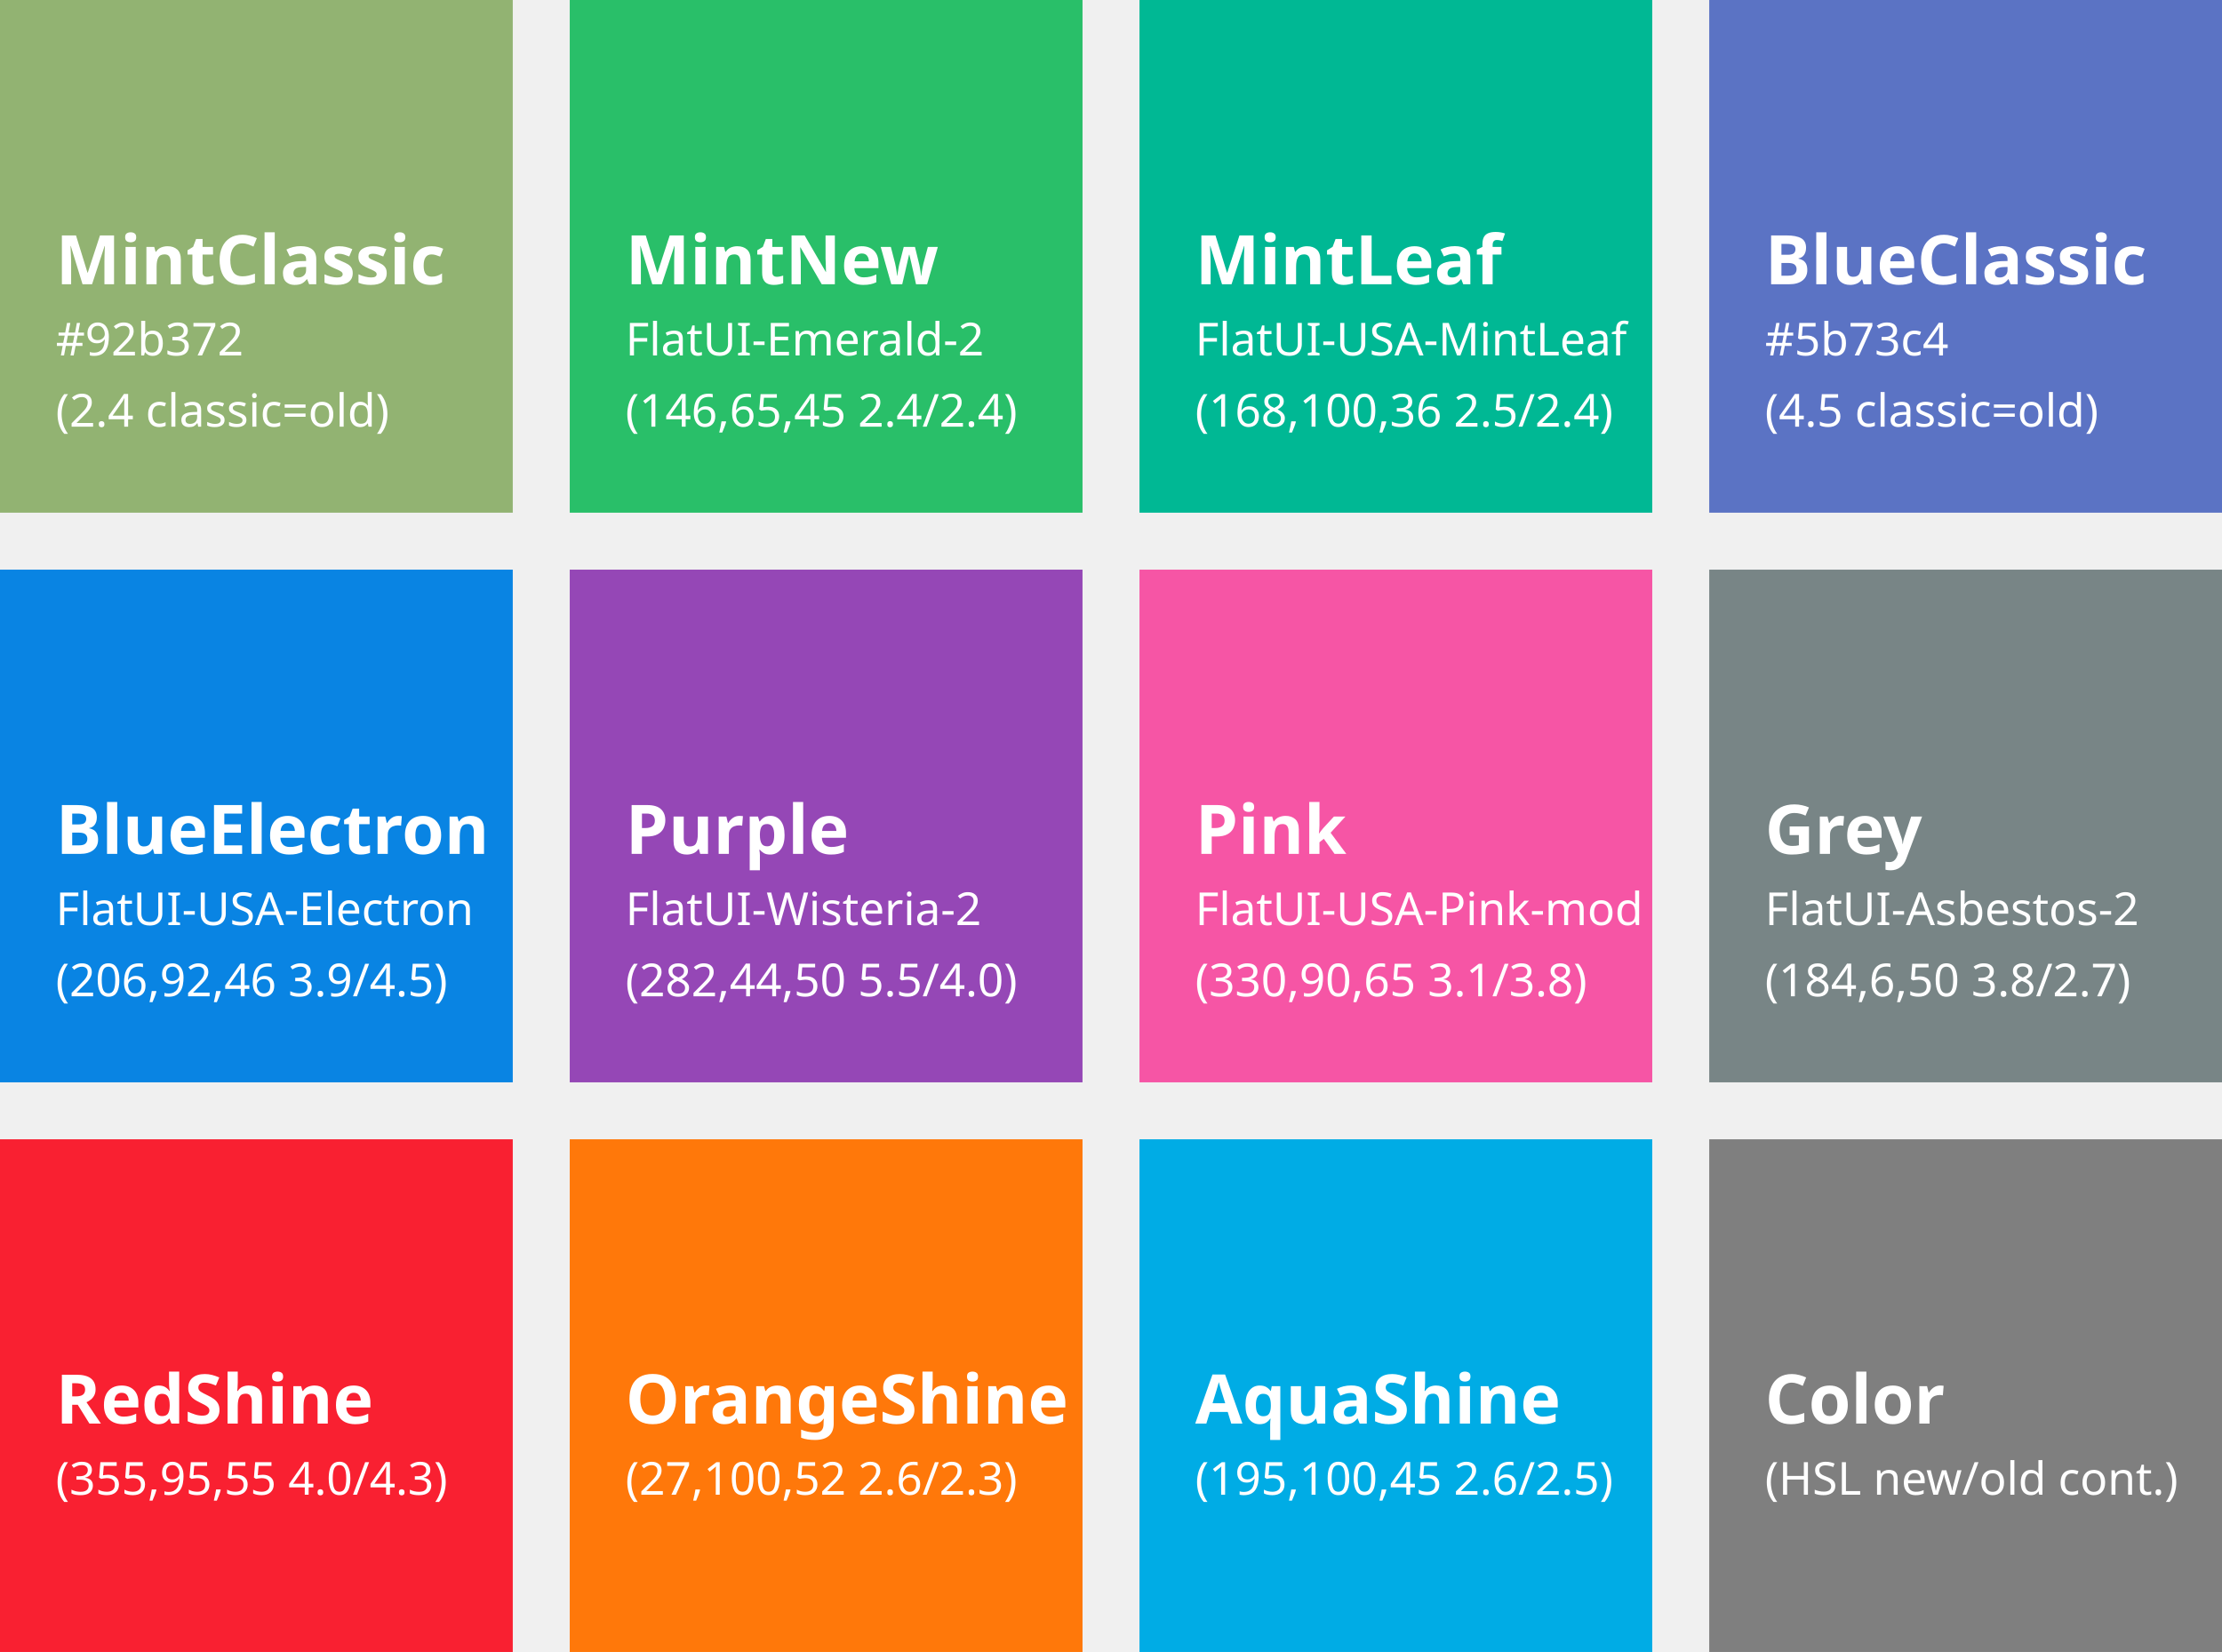
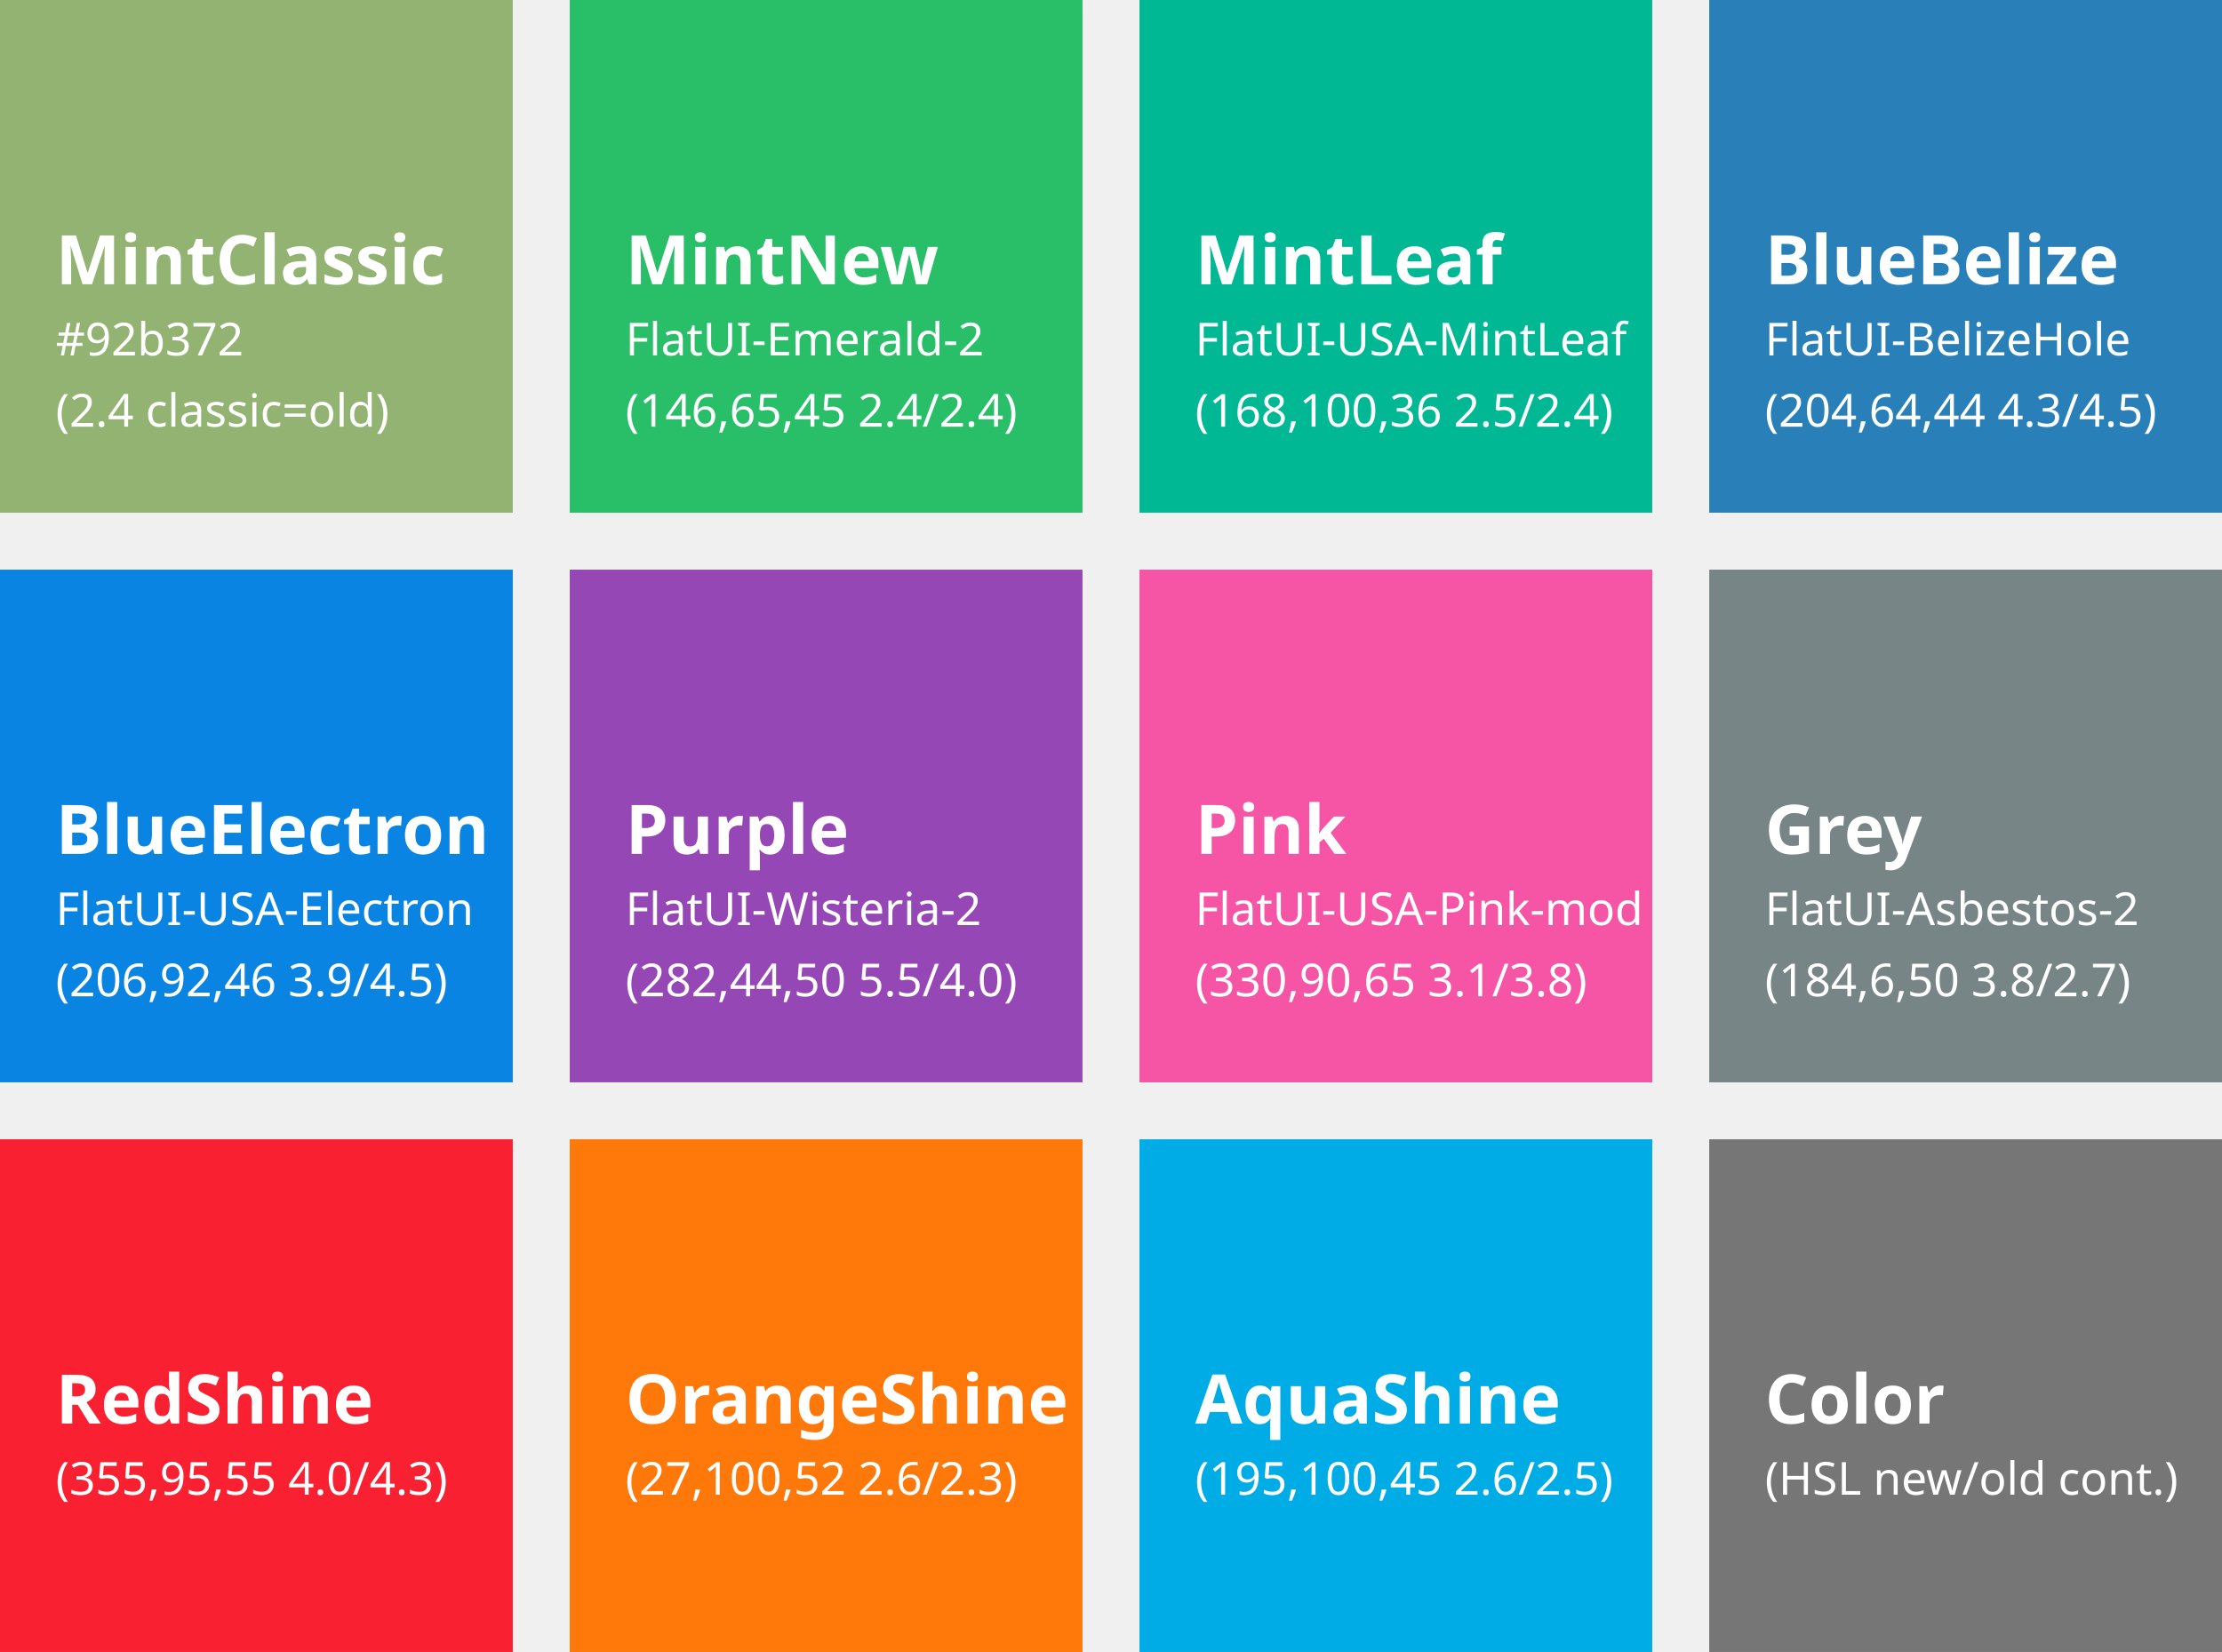
<svg xmlns="http://www.w3.org/2000/svg" id="svg8" version="1.1" viewBox="0 0 206.375 153.458" height="580" width="780">
  <defs id="defs2" />
  <g id="layer1" transform="translate(-39.6875,-66.14583)">
    <g id="g1840" transform="matrix(0.2645833,0,0,0.2645833,68.79167,41.85708)" style="display:inline;stroke-width:1">
      <rect y="491.8" x="90" height="180" width="180" id="rect1832" style="vector-effect:none;fill:#ff780a;fill-opacity:1;stroke:none;stroke-width:0;stroke-linecap:butt;stroke-linejoin:miter;stroke-miterlimit:4;stroke-dasharray:none;stroke-dashoffset:0;stroke-opacity:1" />
      <text id="text1838" y="591.592" x="109.568" style="font-style:normal;font-variant:normal;font-weight:bold;font-stretch:normal;font-size:16px;line-height:25px;font-family:'Ubuntu Mono';-inkscape-font-specification:'Ubuntu Mono Bold';text-align:start;letter-spacing:0px;word-spacing:0px;text-anchor:start;fill:#000000;fill-opacity:1;stroke:none;stroke-width:1" xml:space="preserve">
        <tspan id="tspan1834" style="font-size:24px;line-height:18px;fill:#ffffff;fill-opacity:1;stroke-width:1" y="591.592" x="109.568">OrangeShine</tspan>
        <tspan style="font-style:normal;font-variant:normal;font-weight:normal;font-stretch:normal;line-height:18px;font-family:'Ubuntu Mono';-inkscape-font-specification:'Ubuntu Mono';fill:#ffffff;fill-opacity:1;stroke-width:1" y="616.592" x="109.568" id="tspan73853">(27,100,52 2.6/2.3)</tspan>
      </text>
    </g>
    <g id="g1080" transform="matrix(0.2645833,0,0,0.2645833,15.875,94.77375)" style="display:inline;stroke-width:1">
      <rect y="291.8" x="90" height="180" width="180" id="rect1072" style="vector-effect:none;fill:#f92031;fill-opacity:1;stroke:none;stroke-width:0;stroke-linecap:butt;stroke-linejoin:miter;stroke-miterlimit:4;stroke-dasharray:none;stroke-dashoffset:0;stroke-opacity:1" />
      <text id="text1078" y="391.592" x="109.568" style="font-style:normal;font-variant:normal;font-weight:bold;font-stretch:normal;font-size:16px;line-height:25px;font-family:'Ubuntu Mono';-inkscape-font-specification:'Ubuntu Mono Bold';text-align:start;letter-spacing:0px;word-spacing:0px;text-anchor:start;fill:#000000;fill-opacity:1;stroke:none;stroke-width:1" xml:space="preserve">
        <tspan id="tspan1074" style="font-size:24px;line-height:18px;fill:#ffffff;fill-opacity:1;stroke-width:1" y="391.592" x="109.568">RedShine</tspan>
        <tspan style="font-style:normal;font-variant:normal;font-weight:normal;font-stretch:normal;line-height:18px;font-family:'Ubuntu Mono';-inkscape-font-specification:'Ubuntu Mono';fill:#ffffff;fill-opacity:1;stroke-width:1" y="416.592" x="109.568" id="tspan68313">(355,95,55 4.0/4.3)</tspan>
      </text>
    </g>
    <g id="g1205" transform="matrix(0.2645833,0,0,0.2645833,121.7083,94.77375)" style="display:inline;stroke-width:1">
      <rect y="291.8" x="90" height="180" width="180" id="rect1197" style="vector-effect:none;fill:#00ace5;fill-opacity:1;stroke:none;stroke-width:0;stroke-linecap:butt;stroke-linejoin:miter;stroke-miterlimit:4;stroke-dasharray:none;stroke-dashoffset:0;stroke-opacity:1" />
      <text xml:space="preserve" style="font-style:normal;font-variant:normal;font-weight:bold;font-stretch:normal;font-size:16px;line-height:25px;font-family:'Ubuntu Mono';-inkscape-font-specification:'Ubuntu Mono Bold';text-align:start;letter-spacing:0px;word-spacing:0px;text-anchor:start;fill:#000000;fill-opacity:1;stroke:none;stroke-width:1" x="109.568" y="391.592" id="text1203">
        <tspan x="109.568" y="391.592" style="font-size:24px;line-height:18px;fill:#ffffff;fill-opacity:1;stroke-width:1" id="tspan1199">AquaShine</tspan>
        <tspan x="109.568" y="416.592" style="font-style:normal;font-variant:normal;font-weight:normal;font-stretch:normal;line-height:18px;font-family:'Ubuntu Mono';-inkscape-font-specification:'Ubuntu Mono';fill:#ffffff;fill-opacity:1;stroke-width:1" id="tspan114319">(195,100,45 2.6/2.5)</tspan>
      </text>
    </g>
    <g id="g17358" style="display:inline;stroke-width:1" transform="matrix(0.2645833,0,0,0.2645833,15.875,-11.05958)">
      <rect y="291.8" x="90" height="180" width="180" id="rect17350" style="vector-effect:none;fill:#92b372;fill-opacity:1;stroke:none;stroke-width:0;stroke-linecap:butt;stroke-linejoin:miter;stroke-miterlimit:4;stroke-dasharray:none;stroke-dashoffset:0;stroke-opacity:1" />
      <text id="text17356" y="391.592" x="109.568" style="font-style:normal;font-variant:normal;font-weight:bold;font-stretch:normal;font-size:16px;line-height:25px;font-family:'Ubuntu Mono';-inkscape-font-specification:'Ubuntu Mono Bold';text-align:start;letter-spacing:0px;word-spacing:0px;text-anchor:start;fill:#000000;fill-opacity:1;stroke:none;stroke-width:1" xml:space="preserve">
        <tspan id="tspan17352" style="font-size:24px;line-height:18px;fill:#ffffff;fill-opacity:1;stroke-width:1" y="391.592" x="109.568">MintClassic</tspan>
        <tspan style="font-style:normal;font-variant:normal;font-weight:normal;font-stretch:normal;line-height:18px;font-family:'Ubuntu Mono';-inkscape-font-specification:'Ubuntu Mono';fill:#ffffff;fill-opacity:1;stroke-width:1" y="416.592" x="109.568" id="tspan17354">#92b372</tspan>
        <tspan style="font-style:normal;font-variant:normal;font-weight:normal;font-stretch:normal;line-height:18px;font-family:'Ubuntu Mono';-inkscape-font-specification:'Ubuntu Mono';fill:#ffffff;fill-opacity:1;stroke-width:1" y="441.592" x="109.568" id="tspan133415">(2.4 classic=old)</tspan>
      </text>
    </g>
    <g id="g22317" style="display:inline;stroke-width:1" transform="matrix(0.2645833,0,0,0.2645833,174.625,-11.05958)">
-       <rect y="291.8" x="90" height="180" width="180" id="rect22309" style="vector-effect:none;fill:#5b73c4;fill-opacity:1;stroke:none;stroke-width:0;stroke-linecap:butt;stroke-linejoin:miter;stroke-miterlimit:4;stroke-dasharray:none;stroke-dashoffset:0;stroke-opacity:1" />
+       <rect y="291.8" x="90" height="180" width="180" id="rect22309" style="vector-effect:none;fill:#2980b9;fill-opacity:1;stroke:none;stroke-width:0;stroke-linecap:butt;stroke-linejoin:miter;stroke-miterlimit:4;stroke-dasharray:none;stroke-dashoffset:0;stroke-opacity:1" />
      <text id="text22315" y="391.592" x="109.568" style="font-style:normal;font-variant:normal;font-weight:bold;font-stretch:normal;font-size:16px;line-height:25px;font-family:'Ubuntu Mono';-inkscape-font-specification:'Ubuntu Mono Bold';text-align:start;letter-spacing:0px;word-spacing:0px;text-anchor:start;fill:#000000;fill-opacity:1;stroke:none;stroke-width:1" xml:space="preserve">
-         <tspan id="tspan22311" style="font-size:24px;line-height:18px;fill:#ffffff;fill-opacity:1;stroke-width:1" y="391.592" x="109.568">BlueClassic</tspan>
-         <tspan style="font-style:normal;font-variant:normal;font-weight:normal;font-stretch:normal;line-height:18px;font-family:'Ubuntu Mono';-inkscape-font-specification:'Ubuntu Mono';fill:#ffffff;fill-opacity:1;stroke-width:1" y="416.592" x="109.568" id="tspan22313">#5b73c4</tspan>
-         <tspan style="font-style:normal;font-variant:normal;font-weight:normal;font-stretch:normal;line-height:18px;font-family:'Ubuntu Mono';-inkscape-font-specification:'Ubuntu Mono';fill:#ffffff;fill-opacity:1;stroke-width:1" y="441.592" x="109.568" id="tspan223550">(4.5 classic=old)</tspan>
+         <tspan id="tspan22311" style="font-size:24px;line-height:18px;fill:#ffffff;fill-opacity:1;stroke-width:1" y="391.592" x="109.568">BlueBelize</tspan>
+         <tspan style="font-style:normal;font-variant:normal;font-weight:normal;font-stretch:normal;line-height:18px;font-family:'Ubuntu Mono';-inkscape-font-specification:'Ubuntu Mono';fill:#ffffff;fill-opacity:1;stroke-width:1" y="416.592" x="109.568" id="tspan22313">FlatUI-BelizeHole</tspan>
+         <tspan style="font-style:normal;font-variant:normal;font-weight:normal;font-stretch:normal;line-height:18px;font-family:'Ubuntu Mono';-inkscape-font-specification:'Ubuntu Mono';fill:#ffffff;fill-opacity:1;stroke-width:1" y="441.592" x="109.568" id="tspan223550">(204,64,44 4.3/4.5)</tspan>
      </text>
    </g>
    <g id="g28869" style="display:inline;stroke-width:1" transform="matrix(0.2645833,0,0,0.2645833,121.7083,-11.05958)">
      <rect y="291.8" x="90" height="180" width="180" id="rect28861" style="vector-effect:none;fill:#00b894;fill-opacity:1;stroke:none;stroke-width:0;stroke-linecap:butt;stroke-linejoin:miter;stroke-miterlimit:4;stroke-dasharray:none;stroke-dashoffset:0;stroke-opacity:1" />
      <text id="text28867" y="391.592" x="109.568" style="font-style:normal;font-variant:normal;font-weight:bold;font-stretch:normal;font-size:16px;line-height:25px;font-family:'Ubuntu Mono';-inkscape-font-specification:'Ubuntu Mono Bold';text-align:start;letter-spacing:0px;word-spacing:0px;text-anchor:start;fill:#000000;fill-opacity:1;stroke:none;stroke-width:1" xml:space="preserve">
        <tspan id="tspan28863" style="font-size:24px;line-height:18px;fill:#ffffff;fill-opacity:1;stroke-width:1" y="391.592" x="109.568">MintLeaf</tspan>
        <tspan style="font-style:normal;font-variant:normal;font-weight:normal;font-stretch:normal;line-height:18px;font-family:'Ubuntu Mono';-inkscape-font-specification:'Ubuntu Mono';fill:#ffffff;fill-opacity:1;stroke-width:1" y="416.592" x="109.568" id="tspan28865">FlatUI-USA-MintLeaf</tspan>
        <tspan style="font-style:normal;font-variant:normal;font-weight:normal;font-stretch:normal;line-height:18px;font-family:'Ubuntu Mono';-inkscape-font-specification:'Ubuntu Mono';fill:#ffffff;fill-opacity:1;stroke-width:1" y="441.592" x="109.568" id="tspan158947">(168,100,36 2.5/2.4)</tspan>
      </text>
    </g>
    <g id="g62311" style="display:inline;stroke-width:1" transform="matrix(0.2645833,0,0,0.2645833,174.625,41.85709)">
      <rect y="291.8" x="90" height="180" width="180" id="rect62303" style="vector-effect:none;fill:#788586;fill-opacity:1;stroke:none;stroke-width:0;stroke-linecap:butt;stroke-linejoin:miter;stroke-miterlimit:4;stroke-dasharray:none;stroke-dashoffset:0;stroke-opacity:1" />
      <text id="text62309" y="391.592" x="109.568" style="font-style:normal;font-variant:normal;font-weight:bold;font-stretch:normal;font-size:16px;line-height:25px;font-family:'Ubuntu Mono';-inkscape-font-specification:'Ubuntu Mono Bold';text-align:start;letter-spacing:0px;word-spacing:0px;text-anchor:start;fill:#000000;fill-opacity:1;stroke:none;stroke-width:1" xml:space="preserve">
        <tspan id="tspan62305" style="font-size:24px;line-height:18px;fill:#ffffff;fill-opacity:1;stroke-width:1" y="391.592" x="109.568">Grey</tspan>
        <tspan style="font-style:normal;font-variant:normal;font-weight:normal;font-stretch:normal;line-height:18px;font-family:'Ubuntu Mono';-inkscape-font-specification:'Ubuntu Mono';fill:#ffffff;fill-opacity:1;stroke-width:1" y="416.592" x="109.568" id="tspan62307">FlatUI-Asbestos-2</tspan>
        <tspan style="font-style:normal;font-variant:normal;font-weight:normal;font-stretch:normal;line-height:18px;font-family:'Ubuntu Mono';-inkscape-font-specification:'Ubuntu Mono';fill:#ffffff;fill-opacity:1;stroke-width:1" y="441.592" x="109.568" id="tspan205905">(184,6,50 3.8/2.7)</tspan>
      </text>
    </g>
    <g id="g104473" style="display:inline;stroke-width:1" transform="matrix(0.2645833,0,0,0.2645833,68.79167,-11.05958)">
      <rect y="291.8" x="90" height="180" width="180" id="rect104465" style="vector-effect:none;fill:#29bf69;fill-opacity:1;stroke:none;stroke-width:0;stroke-linecap:butt;stroke-linejoin:miter;stroke-miterlimit:4;stroke-dasharray:none;stroke-dashoffset:0;stroke-opacity:1" />
      <text id="text104471" y="391.592" x="109.568" style="font-style:normal;font-variant:normal;font-weight:bold;font-stretch:normal;font-size:16px;line-height:25px;font-family:'Ubuntu Mono';-inkscape-font-specification:'Ubuntu Mono Bold';text-align:start;letter-spacing:0px;word-spacing:0px;text-anchor:start;fill:#000000;fill-opacity:1;stroke:none;stroke-width:1" xml:space="preserve">
        <tspan id="tspan104467" style="font-size:24px;line-height:18px;fill:#ffffff;fill-opacity:1;stroke-width:1" y="391.592" x="109.568">MintNew</tspan>
        <tspan style="font-style:normal;font-variant:normal;font-weight:normal;font-stretch:normal;line-height:18px;font-family:'Ubuntu Mono';-inkscape-font-specification:'Ubuntu Mono';fill:#ffffff;fill-opacity:1;stroke-width:1" y="416.592" x="109.568" id="tspan104469">FlatUI-Emerald-2</tspan>
        <tspan style="font-style:normal;font-variant:normal;font-weight:normal;font-stretch:normal;line-height:18px;font-family:'Ubuntu Mono';-inkscape-font-specification:'Ubuntu Mono';fill:#ffffff;fill-opacity:1;stroke-width:1" y="441.592" x="109.568" id="tspan128359">(146,65,45 2.4/2.4)</tspan>
      </text>
    </g>
    <g id="g6933" style="display:inline;stroke-width:1" transform="matrix(0.2645833,0,0,0.2645833,15.875,41.85709)">
      <rect y="291.8" x="90" height="180" width="180" id="rect6923" style="vector-effect:none;fill:#0984e3;fill-opacity:1;stroke:none;stroke-width:0;stroke-linecap:butt;stroke-linejoin:miter;stroke-miterlimit:4;stroke-dasharray:none;stroke-dashoffset:0;stroke-opacity:1" />
      <text id="text6931" y="391.592" x="109.568" style="font-style:normal;font-variant:normal;font-weight:bold;font-stretch:normal;font-size:16px;line-height:25px;font-family:'Ubuntu Mono';-inkscape-font-specification:'Ubuntu Mono Bold';text-align:start;letter-spacing:0px;word-spacing:0px;text-anchor:start;fill:#000000;fill-opacity:1;stroke:none;stroke-width:1" xml:space="preserve">
        <tspan id="tspan6925" style="font-size:24px;line-height:18px;fill:#ffffff;fill-opacity:1;stroke-width:1" y="391.592" x="109.568">BlueElectron</tspan>
        <tspan style="font-style:normal;font-variant:normal;font-weight:normal;font-stretch:normal;line-height:18px;font-family:'Ubuntu Mono';-inkscape-font-specification:'Ubuntu Mono';fill:#ffffff;fill-opacity:1;stroke-width:1" y="416.592" x="109.568" id="tspan6929">FlatUI-USA-Electron</tspan>
        <tspan style="font-style:normal;font-variant:normal;font-weight:normal;font-stretch:normal;line-height:18px;font-family:'Ubuntu Mono';-inkscape-font-specification:'Ubuntu Mono';fill:#ffffff;fill-opacity:1;stroke-width:1" y="441.592" x="109.568" id="tspan236872">(206,92,46 3.9/4.5)</tspan>
      </text>
    </g>
    <g id="g13581" style="display:inline;stroke-width:1" transform="matrix(0.2645833,0,0,0.2645833,68.79167,41.85709)">
      <rect y="291.8" x="90" height="180" width="180" id="rect13573" style="vector-effect:none;fill:#9547b6;fill-opacity:1;stroke:none;stroke-width:0;stroke-linecap:butt;stroke-linejoin:miter;stroke-miterlimit:4;stroke-dasharray:none;stroke-dashoffset:0;stroke-opacity:1" />
      <text id="text13579" y="391.592" x="109.568" style="font-style:normal;font-variant:normal;font-weight:bold;font-stretch:normal;font-size:16px;line-height:25px;font-family:'Ubuntu Mono';-inkscape-font-specification:'Ubuntu Mono Bold';text-align:start;letter-spacing:0px;word-spacing:0px;text-anchor:start;fill:#000000;fill-opacity:1;stroke:none;stroke-width:1" xml:space="preserve">
        <tspan id="tspan13575" style="font-size:24px;line-height:18px;fill:#ffffff;fill-opacity:1;stroke-width:1" y="391.592" x="109.568">Purple</tspan>
        <tspan style="font-style:normal;font-variant:normal;font-weight:normal;font-stretch:normal;line-height:18px;font-family:'Ubuntu Mono';-inkscape-font-specification:'Ubuntu Mono';fill:#ffffff;fill-opacity:1;stroke-width:1" y="416.592" x="109.568" id="tspan13577">FlatUI-Wisteria-2</tspan>
        <tspan style="font-style:normal;font-variant:normal;font-weight:normal;font-stretch:normal;line-height:18px;font-family:'Ubuntu Mono';-inkscape-font-specification:'Ubuntu Mono';fill:#ffffff;fill-opacity:1;stroke-width:1" y="441.592" x="109.568" id="tspan266232">(282,44,50 5.5/4.0)</tspan>
      </text>
    </g>
    <g id="g13591" style="display:inline;stroke-width:1" transform="matrix(0.2645833,0,0,0.2645833,121.7083,41.85709)">
      <rect y="291.8" x="90" height="180" width="180" id="rect13583" style="vector-effect:none;fill:#f655a5;fill-opacity:1;stroke:none;stroke-width:0;stroke-linecap:butt;stroke-linejoin:miter;stroke-miterlimit:4;stroke-dasharray:none;stroke-dashoffset:0;stroke-opacity:1" />
      <text id="text13589" y="391.592" x="109.568" style="font-style:normal;font-variant:normal;font-weight:bold;font-stretch:normal;font-size:16px;line-height:25px;font-family:'Ubuntu Mono';-inkscape-font-specification:'Ubuntu Mono Bold';text-align:start;letter-spacing:0px;word-spacing:0px;text-anchor:start;fill:#000000;fill-opacity:1;stroke:none;stroke-width:1" xml:space="preserve">
        <tspan id="tspan13585" style="font-size:24px;line-height:18px;fill:#ffffff;fill-opacity:1;stroke-width:1" y="391.592" x="109.568">Pink</tspan>
        <tspan style="font-style:normal;font-variant:normal;font-weight:normal;font-stretch:normal;line-height:18px;font-family:'Ubuntu Mono';-inkscape-font-specification:'Ubuntu Mono';fill:#ffffff;fill-opacity:1;stroke-width:1" y="416.592" x="109.568" id="tspan13587">FlatUI-USA-Pink-mod</tspan>
        <tspan style="font-style:normal;font-variant:normal;font-weight:normal;font-stretch:normal;line-height:18px;font-family:'Ubuntu Mono';-inkscape-font-specification:'Ubuntu Mono';fill:#ffffff;fill-opacity:1;stroke-width:1" y="441.592" x="109.568" id="tspan283547">(330,90,65 3.1/3.8)</tspan>
      </text>
    </g>
    <g id="g13601" style="display:inline;stroke-width:1" transform="matrix(0.2645833,0,0,0.2645833,174.625,94.77375)">
-       <rect y="291.8" x="90" height="180" width="180" id="rect13593" style="vector-effect:none;fill:#7f7f7f;fill-opacity:1;stroke:none;stroke-width:0;stroke-linecap:butt;stroke-linejoin:miter;stroke-miterlimit:4;stroke-dasharray:none;stroke-dashoffset:0;stroke-opacity:1" />
+       <rect y="291.8" x="90" height="180" width="180" id="rect13593" style="vector-effect:none;fill:#767676;fill-opacity:1;stroke:none;stroke-width:0;stroke-linecap:butt;stroke-linejoin:miter;stroke-miterlimit:4;stroke-dasharray:none;stroke-dashoffset:0;stroke-opacity:1" />
      <text id="text13599" y="391.592" x="109.568" style="font-style:normal;font-variant:normal;font-weight:bold;font-stretch:normal;font-size:16px;line-height:25px;font-family:'Ubuntu Mono';-inkscape-font-specification:'Ubuntu Mono Bold';text-align:start;letter-spacing:0px;word-spacing:0px;text-anchor:start;fill:#000000;fill-opacity:1;stroke:none;stroke-width:1" xml:space="preserve">
        <tspan id="tspan13595" style="font-size:24px;line-height:18px;fill:#ffffff;fill-opacity:1;stroke-width:1" y="391.592" x="109.568">Color</tspan>
-         <tspan style="font-style:normal;font-variant:normal;font-weight:normal;font-stretch:normal;line-height:18px;font-family:'Ubuntu Mono';-inkscape-font-specification:'Ubuntu Mono';fill:#ffffff;fill-opacity:1;stroke-width:1" y="416.592" x="109.568" id="tspan13597">(HSL new/old cont.)</tspan>
+         <tspan style="font-style:normal;font-variant:normal;font-weight:normal;font-stretch:normal;line-height:18px;font-family:'Ubuntu Mono';-inkscape-font-specification:'Ubuntu Mono';fill:#ffffff;fill-opacity:1;stroke-width:1" y="416.592" x="109.568" id="tspan17511">(HSL new/old cont.)</tspan>
      </text>
    </g>
  </g>
</svg>
